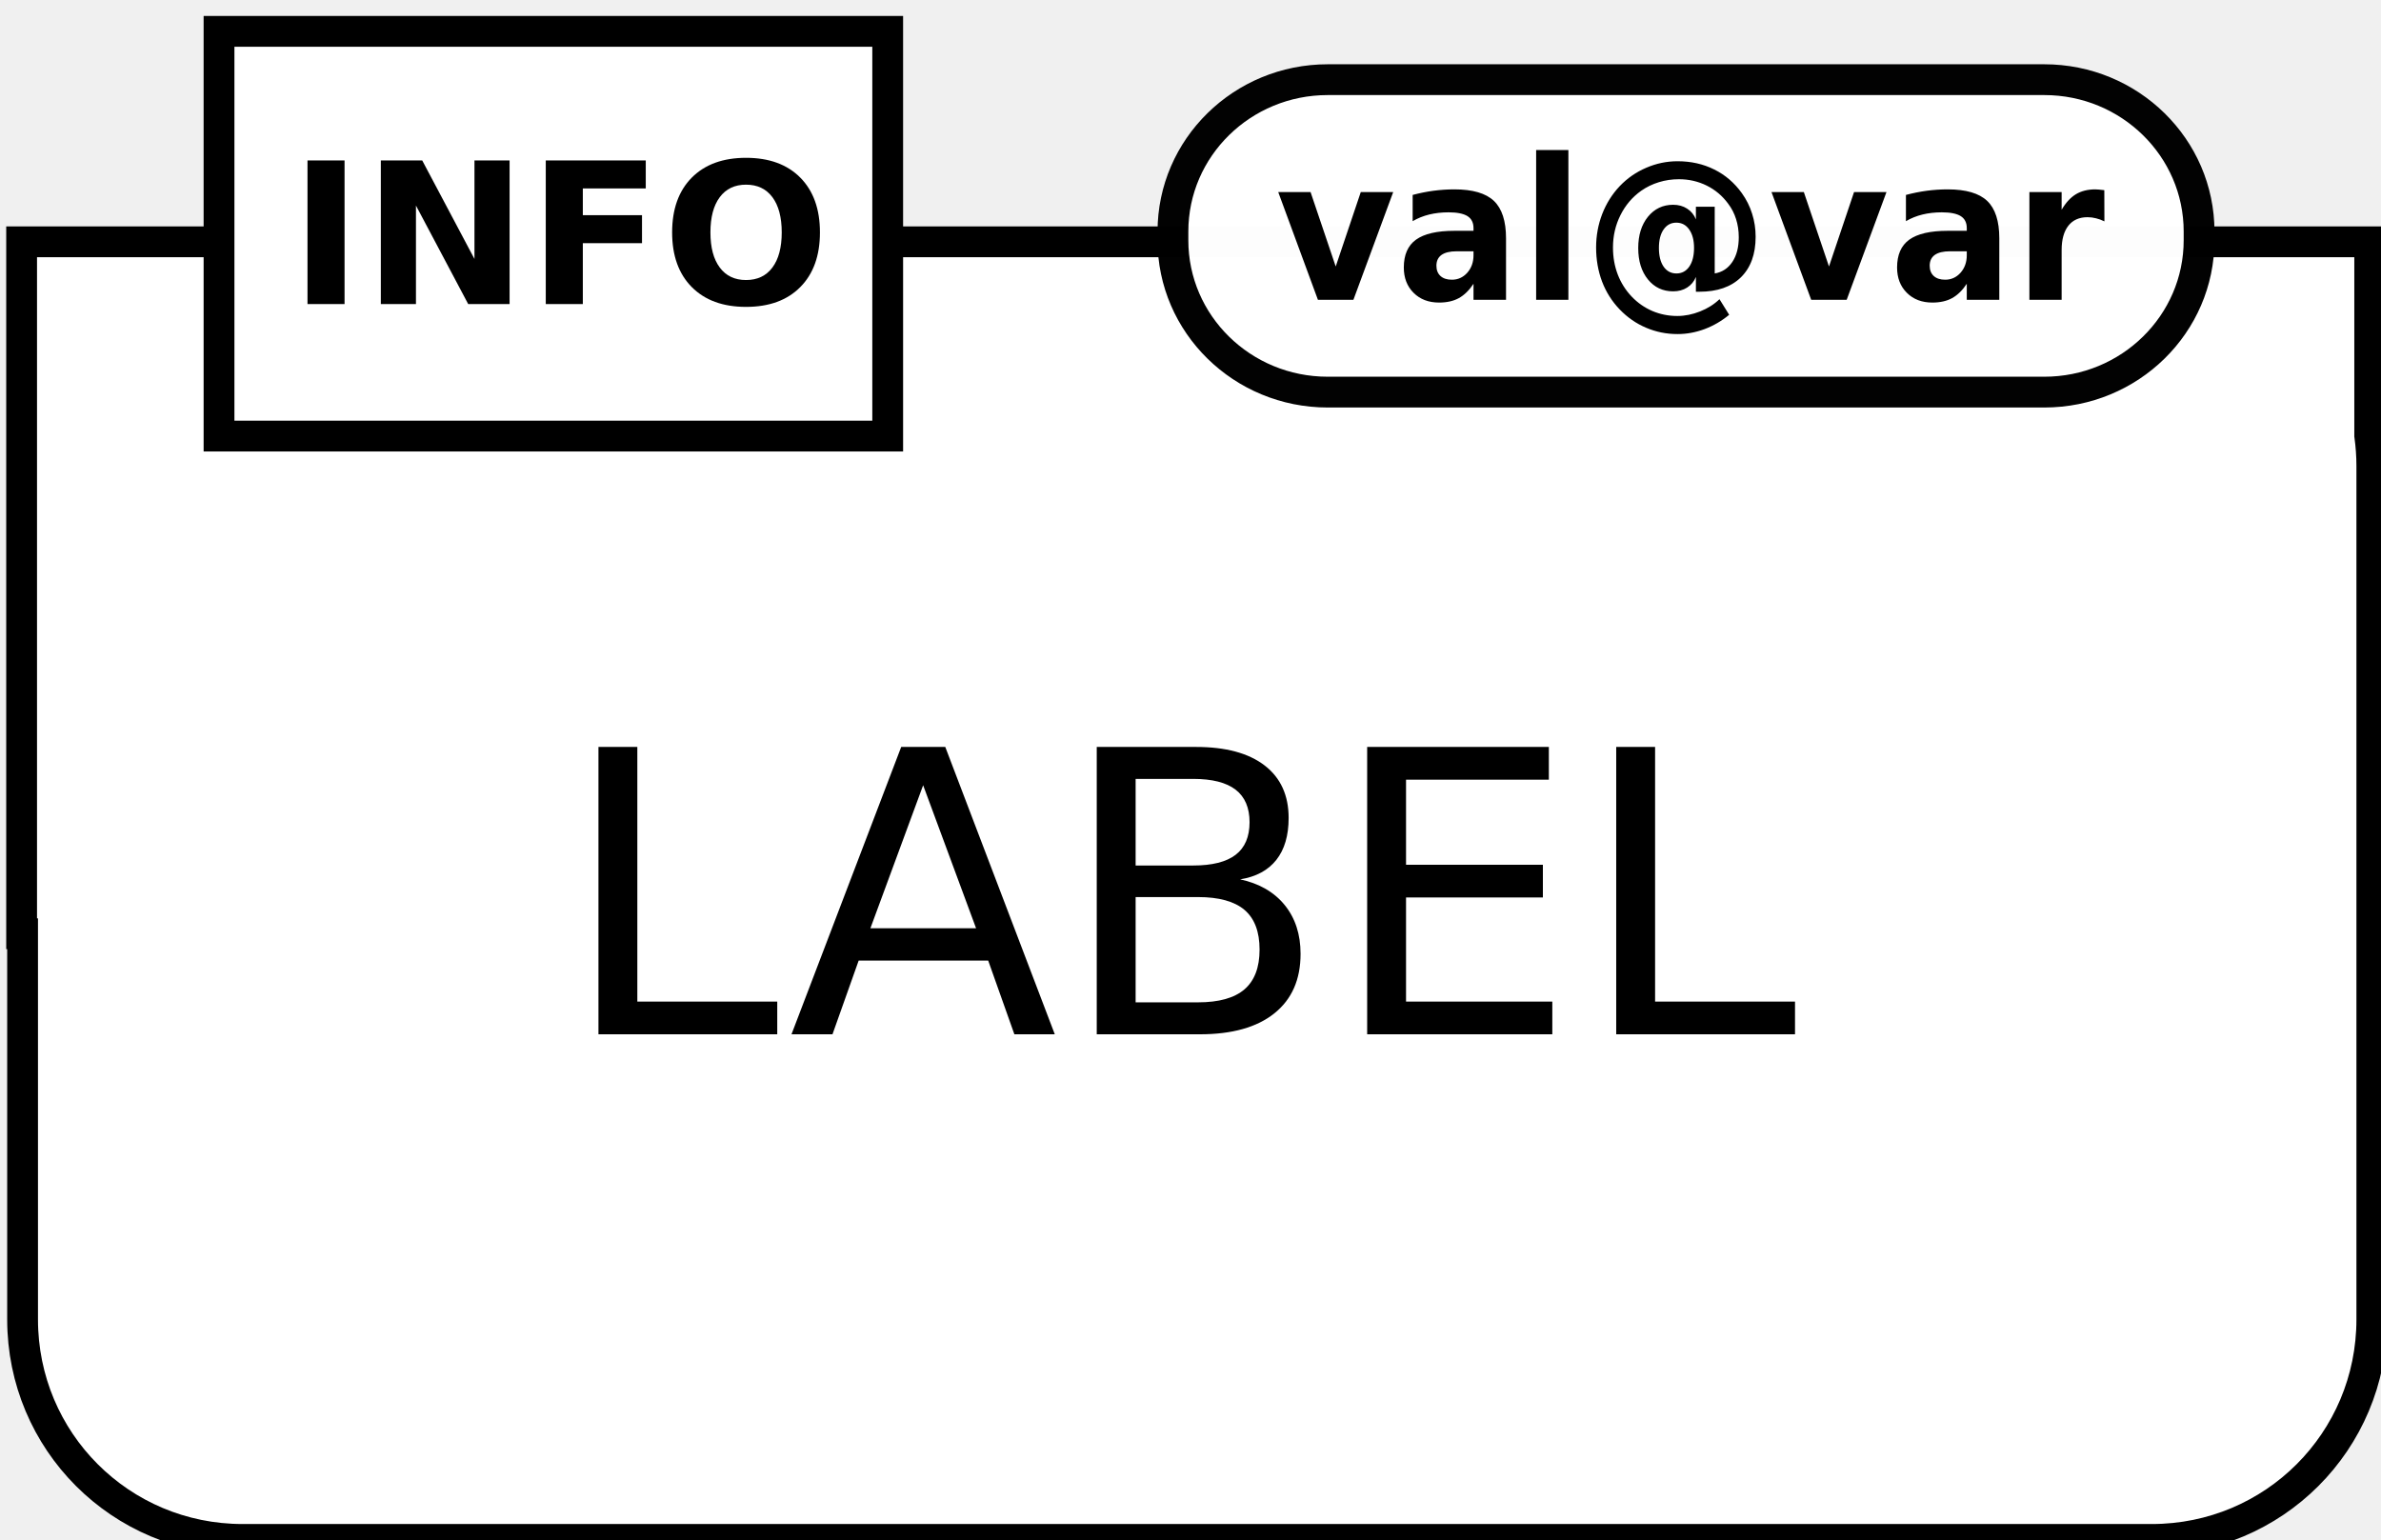
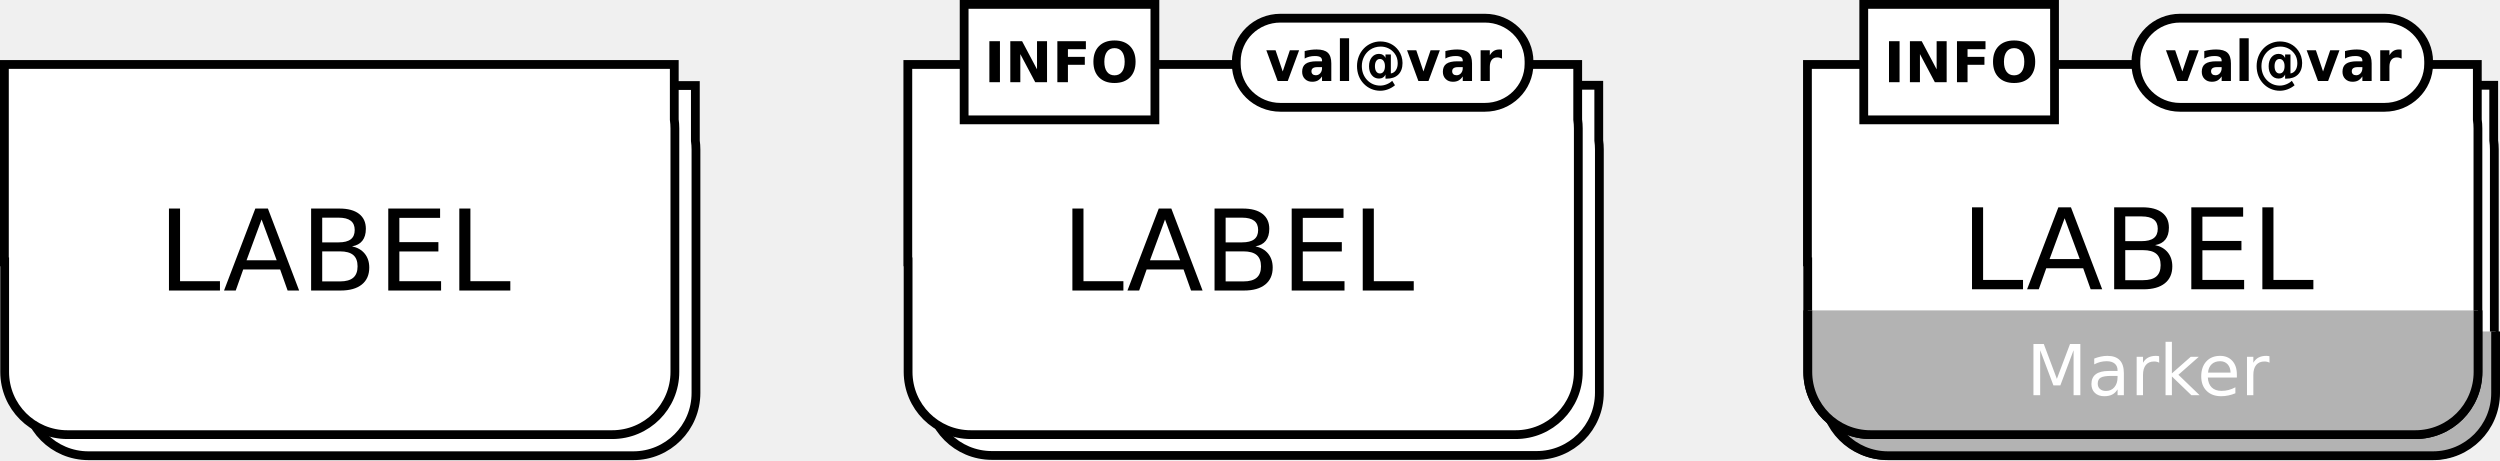
- <svg xmlns="http://www.w3.org/2000/svg" width="386.594" height="249.954" id="svg2" version="1.0">
+ <svg xmlns="http://www.w3.org/2000/svg" width="1422.823" height="261.864" id="svg2" version="1.0">
  <defs id="defs4">
    <clipPath clipPathUnits="userSpaceOnUse" id="clipPath4745">
      <rect style="fill:none;stroke:#000000;stroke-width:1;stroke-linejoin:round;stroke-miterlimit:4;stroke-opacity:1;stroke-dasharray:none" id="rect4747" width="442.447" height="114.147" x="773.917" y="130.243" />
    </clipPath>
  </defs>
-   <g id="layer1" transform="translate(-342.5815,-209.598)">
+   <g id="layer1" transform="translate(170.576,-212.1887)">
+     <path id="path3631" d="m 358.078,260.713 0,112.344 0.156,0 0,62.625 c 0,19.786 15.933,35.719 35.719,35.719 l 310,0 c 19.786,0 35.719,-15.933 35.719,-35.719 l 0,-138.562 c 0,-1.681 -0.121,-3.351 -0.344,-4.969 l 0,-31.438 -381.25,0 z" style="fill:#ffffff;fill-opacity:1;fill-rule:nonzero;stroke:#000000;stroke-width:5;stroke-miterlimit:4;stroke-opacity:1;stroke-dasharray:none" />
    <path style="fill:#ffffff;fill-opacity:1;fill-rule:nonzero;stroke:#000000;stroke-width:5;stroke-miterlimit:4;stroke-opacity:1;stroke-dasharray:none" d="m 346.092,248.865 0,112.344 0.156,0 0,62.625 c 0,19.786 15.933,35.719 35.719,35.719 l 310,0 c 19.786,0 35.719,-15.933 35.719,-35.719 l 0,-138.562 c 0,-1.681 -0.121,-3.351 -0.344,-4.969 l 0,-31.438 -381.25,0 z" id="rect2929" />
    <g id="g6517" transform="translate(-11.11168,2.5)">
      <rect ry="0" y="212.189" x="389.255" height="65.714" width="108.571" id="rect2874" style="fill:#ffffff;fill-opacity:1;fill-rule:nonzero;stroke:#000000;stroke-width:5;stroke-miterlimit:4;stroke-opacity:1;stroke-dasharray:none" />
      <text id="text2876" y="256.474" x="400.683" style="font-size:12px;font-style:normal;font-weight:normal;fill:#000000;fill-opacity:1;stroke:none;font-family:Bitstream Vera Sans" xml:space="preserve">
        <tspan style="font-size:32px;font-weight:bold" y="256.474" x="400.683" id="tspan2878">INFO</tspan>
      </text>
    </g>
    <text xml:space="preserve" style="font-size:12px;font-style:normal;font-weight:normal;fill:#000000;fill-opacity:1;stroke:none;font-family:Bitstream Vera Sans" x="433.467" y="377.537" id="text2890">
      <tspan id="tspan2892" x="433.467" y="377.537" style="font-size:64px">LABEL</tspan>
    </text>
-     <g id="g3270" transform="translate(786.4119,64.20753)">
-       <rect rx="25.135" ry="24.661" y="158.327" x="-253.385" height="50.731" width="166.611" id="rect2392" style="opacity:0.99;fill:#ffffff;fill-opacity:1;fill-rule:evenodd;stroke:#000000;stroke-width:5;stroke-miterlimit:4;stroke-opacity:1;stroke-dasharray:none;stroke-dashoffset:0" />
-       <text transform="scale(0.9682781,1.032761)" id="text2837-4" y="187.911" x="-244.499" style="font-size:11.619px;font-style:normal;font-weight:normal;fill:#000000;fill-opacity:1;stroke:none;font-family:Bitstream Vera Sans" xml:space="preserve">
-         <tspan style="font-size:30.985px;font-weight:bold" y="187.911" x="-244.499" id="tspan2839-9">val@var</tspan>
-       </text>
-     </g>
+     <rect style="fill:#ffffff;fill-opacity:1;fill-rule:evenodd;stroke:#000000;stroke-width:5;stroke-miterlimit:4;stroke-opacity:1;stroke-dasharray:none;stroke-dashoffset:0" id="rect2392" width="166.611" height="50.731" x="533.027" y="222.535" ry="24.661" rx="25.135" />
+     <text xml:space="preserve" style="font-size:11.619px;font-style:normal;font-weight:normal;fill:#000000;fill-opacity:1;stroke:none;font-family:Bitstream Vera Sans" x="567.677" y="250.082" id="text2837-4" transform="scale(0.9682781,1.032761)">
+       <tspan id="tspan2839-9" x="567.677" y="250.082" style="font-size:30.985px;font-weight:bold">val@var</tspan>
+     </text>
+     <path style="fill:#ffffff;fill-opacity:1;fill-rule:nonzero;stroke:#000000;stroke-width:5;stroke-miterlimit:4;stroke-opacity:1;stroke-dasharray:none" d="m -156.076,260.865 0,112.344 0.156,0 0,62.625 c 0,19.786 15.933,35.719 35.719,35.719 l 310,0 c 19.786,0 35.719,-15.933 35.719,-35.719 l 0,-138.562 c 0,-1.681 -0.121,-3.351 -0.344,-4.969 l 0,-31.438 -381.25,0 z" id="path3629" />
    <path id="path4227" d="m -168.076,248.865 0,112.344 0.156,0 0,62.625 c 0,19.786 15.933,35.719 35.719,35.719 l 310,0 c 19.786,0 35.719,-15.933 35.719,-35.719 l 0,-138.562 c 0,-1.681 -0.121,-3.351 -0.344,-4.969 l 0,-31.438 -381.25,0 z" style="fill:#ffffff;fill-opacity:1;fill-rule:nonzero;stroke:#000000;stroke-width:5;stroke-miterlimit:4;stroke-opacity:1;stroke-dasharray:none" />
    <text id="text4229" y="377.537" x="-80.701" style="font-size:12px;font-style:normal;font-weight:normal;fill:#000000;fill-opacity:1;stroke:none;font-family:Bitstream Vera Sans" xml:space="preserve">
      <tspan style="font-size:64px" y="377.537" x="-80.701" id="tspan4231">LABEL</tspan>
    </text>
+     <path style="fill:#ffffff;fill-opacity:1;fill-rule:nonzero;stroke:#000000;stroke-width:5;stroke-miterlimit:4;stroke-opacity:1;stroke-dasharray:none" d="m 867.42,260.713 0,112.344 0.156,0 0,62.625 c 0,19.786 15.933,35.719 35.719,35.719 l 310,0 c 19.786,0 35.719,-15.933 35.719,-35.719 l 0,-138.562 c 0,-1.681 -0.121,-3.351 -0.344,-4.969 l 0,-31.438 -381.25,0 z" id="path3635" />
+     <path style="fill:#b3b3b3;fill-opacity:1;fill-rule:nonzero;stroke:#000000;stroke-width:5;stroke-miterlimit:4;stroke-opacity:1;stroke-dasharray:none" d="m 796.62,-9.734 0,112.344 0.156,0 0,62.625 c 0,19.786 15.933,35.719 35.719,35.719 l 310,0 c 19.786,0 35.719,-15.933 35.719,-35.719 l 0,-138.563 c 0,-1.681 -0.121,-3.351 -0.344,-4.969 l 0,-31.437 -381.25,0 z" id="path3633" clip-path="url(#clipPath4745)" transform="translate(71.53323,270.599)" />
    <path id="path4749" d="m 858.092,248.865 0,112.344 0.156,0 0,62.625 c 0,19.786 15.933,35.719 35.719,35.719 l 310,0 c 19.786,0 35.719,-15.933 35.719,-35.719 l 0,-138.562 c 0,-1.681 -0.121,-3.351 -0.344,-4.969 l 0,-31.438 -381.25,0 z" style="fill:#ffffff;fill-opacity:1;fill-rule:nonzero;stroke:#000000;stroke-width:5;stroke-miterlimit:4;stroke-opacity:1;stroke-dasharray:none" />
    <path transform="translate(61.53323,258.599)" clip-path="url(#clipPath4745)" id="path4771" d="m 796.62,-9.734 0,112.344 0.156,0 0,62.625 c 0,19.786 15.933,35.719 35.719,35.719 l 310,0 c 19.786,0 35.719,-15.933 35.719,-35.719 l 0,-138.563 c 0,-1.681 -0.121,-3.351 -0.344,-4.969 l 0,-31.437 -381.25,0 z" style="fill:#b3b3b3;fill-opacity:1;fill-rule:nonzero;stroke:#000000;stroke-width:5;stroke-miterlimit:4;stroke-opacity:1;stroke-dasharray:none" />
    <g transform="translate(500.8883,2.5)" id="g4751">
      <rect style="fill:#ffffff;fill-opacity:1;fill-rule:nonzero;stroke:#000000;stroke-width:5;stroke-miterlimit:4;stroke-opacity:1;stroke-dasharray:none" id="rect4753" width="108.571" height="65.714" x="389.255" y="212.189" ry="0" />
      <text xml:space="preserve" style="font-size:12px;font-style:normal;font-weight:normal;fill:#000000;fill-opacity:1;stroke:none;font-family:Bitstream Vera Sans" x="400.683" y="256.474" id="text4755">
        <tspan id="tspan4757" x="400.683" y="256.474" style="font-size:32px;font-weight:bold">INFO</tspan>
      </text>
    </g>
    <text id="text4759" y="376.832" x="945.467" style="font-size:12px;font-style:normal;font-weight:normal;fill:#000000;fill-opacity:1;stroke:none;font-family:Bitstream Vera Sans" xml:space="preserve">
      <tspan style="font-size:64px" y="376.832" x="945.467" id="tspan4761">LABEL</tspan>
    </text>
-     <g transform="translate(1298.412,64.20753)" id="g4763">
-       <rect style="opacity:0.99;fill:#ffffff;fill-opacity:1;fill-rule:evenodd;stroke:#000000;stroke-width:5;stroke-miterlimit:4;stroke-opacity:1;stroke-dasharray:none;stroke-dashoffset:0" id="rect4765" width="166.611" height="50.731" x="-253.385" y="158.327" ry="24.661" rx="25.135" />
-       <text xml:space="preserve" style="font-size:11.619px;font-style:normal;font-weight:normal;fill:#000000;fill-opacity:1;stroke:none;font-family:Bitstream Vera Sans" x="-244.499" y="187.911" id="text4767" transform="scale(0.9682781,1.032761)">
-         <tspan id="tspan4769" x="-244.499" y="187.911" style="font-size:30.985px;font-weight:bold">val@var</tspan>
-       </text>
-     </g>
+     <rect rx="25.135" ry="24.661" y="222.535" x="1045.027" height="50.731" width="166.611" id="rect4765" style="fill:#ffffff;fill-opacity:1;fill-rule:evenodd;stroke:#000000;stroke-width:5;stroke-miterlimit:4;stroke-opacity:1;stroke-dasharray:none;stroke-dashoffset:0" />
+     <text transform="scale(0.9682781,1.032761)" id="text4767" y="250.082" x="1096.451" style="font-size:11.619px;font-style:normal;font-weight:normal;fill:#000000;fill-opacity:1;stroke:none;font-family:Bitstream Vera Sans" xml:space="preserve">
+       <tspan style="font-size:30.985px;font-weight:bold" y="250.082" x="1096.451" id="tspan4769">val@var</tspan>
+     </text>
    <text xml:space="preserve" style="font-size:40px;font-style:normal;font-weight:normal;line-height:125%;letter-spacing:0px;word-spacing:0px;fill:#ffffff;fill-opacity:1;stroke:none;font-family:Bitstream Vera Sans" x="982.795" y="437.126" id="text4775">
      <tspan id="tspan4777" x="982.795" y="437.126">Marker</tspan>
    </text>
  </g>
</svg>
